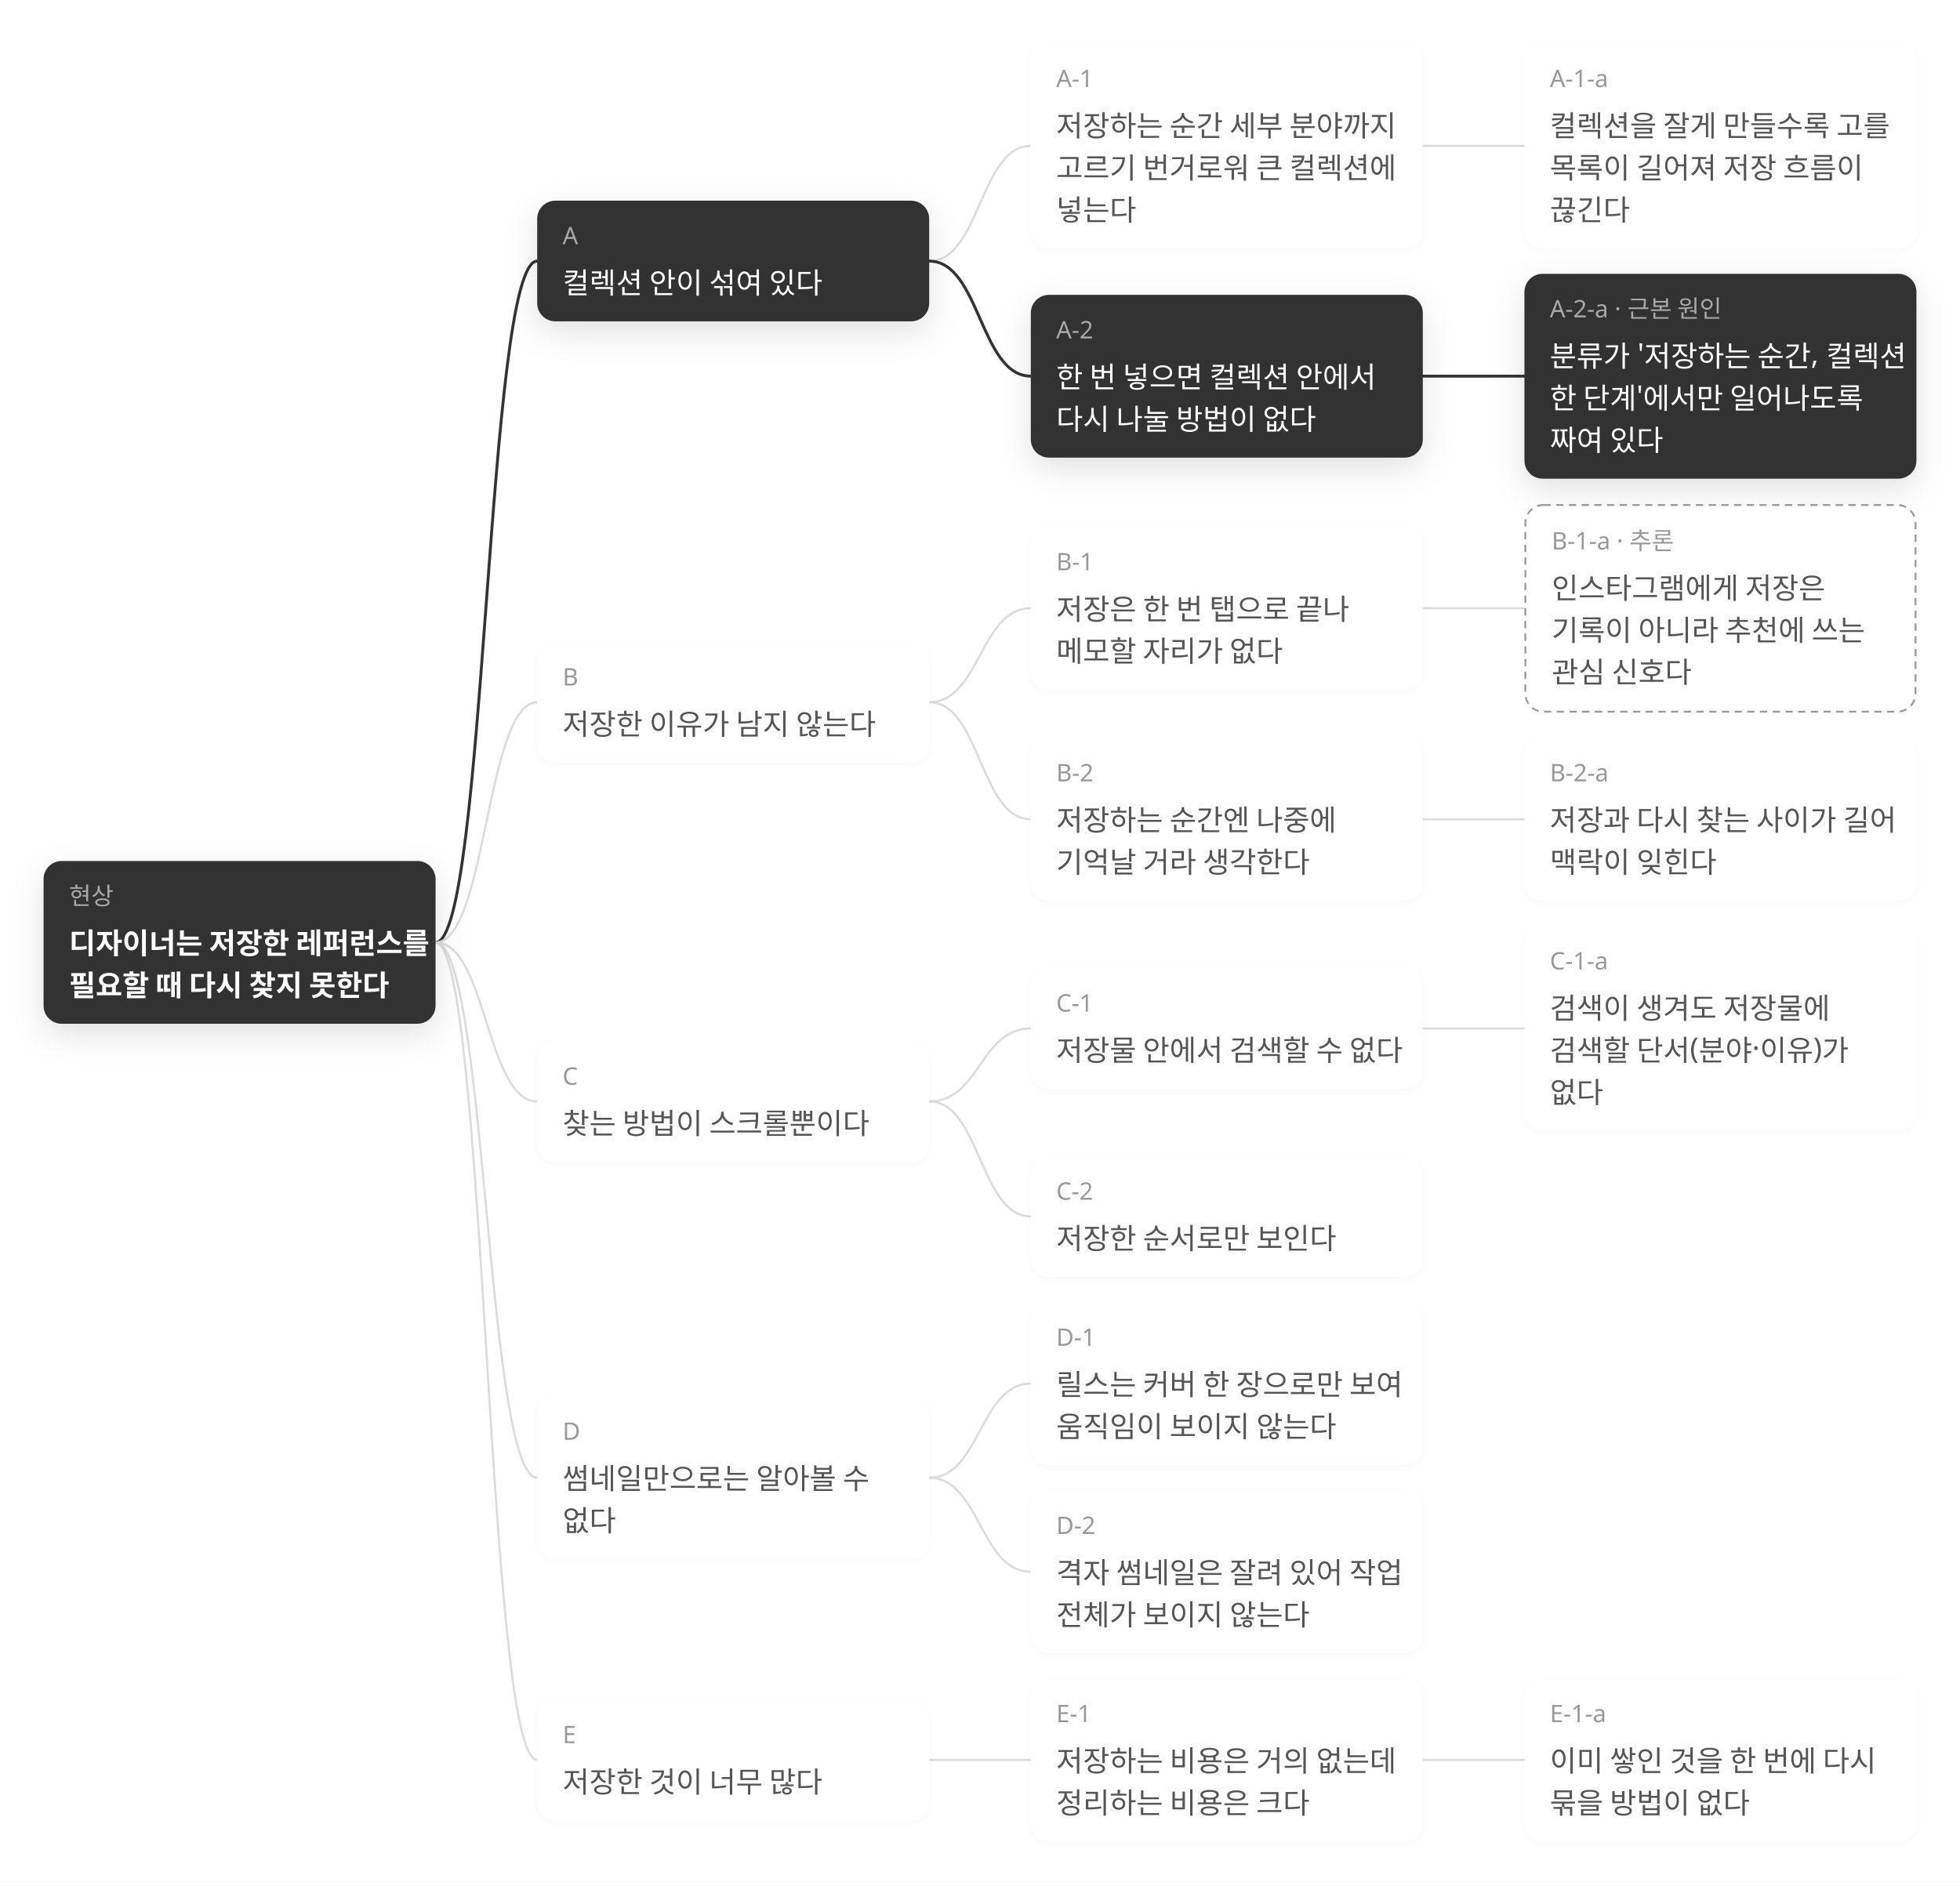
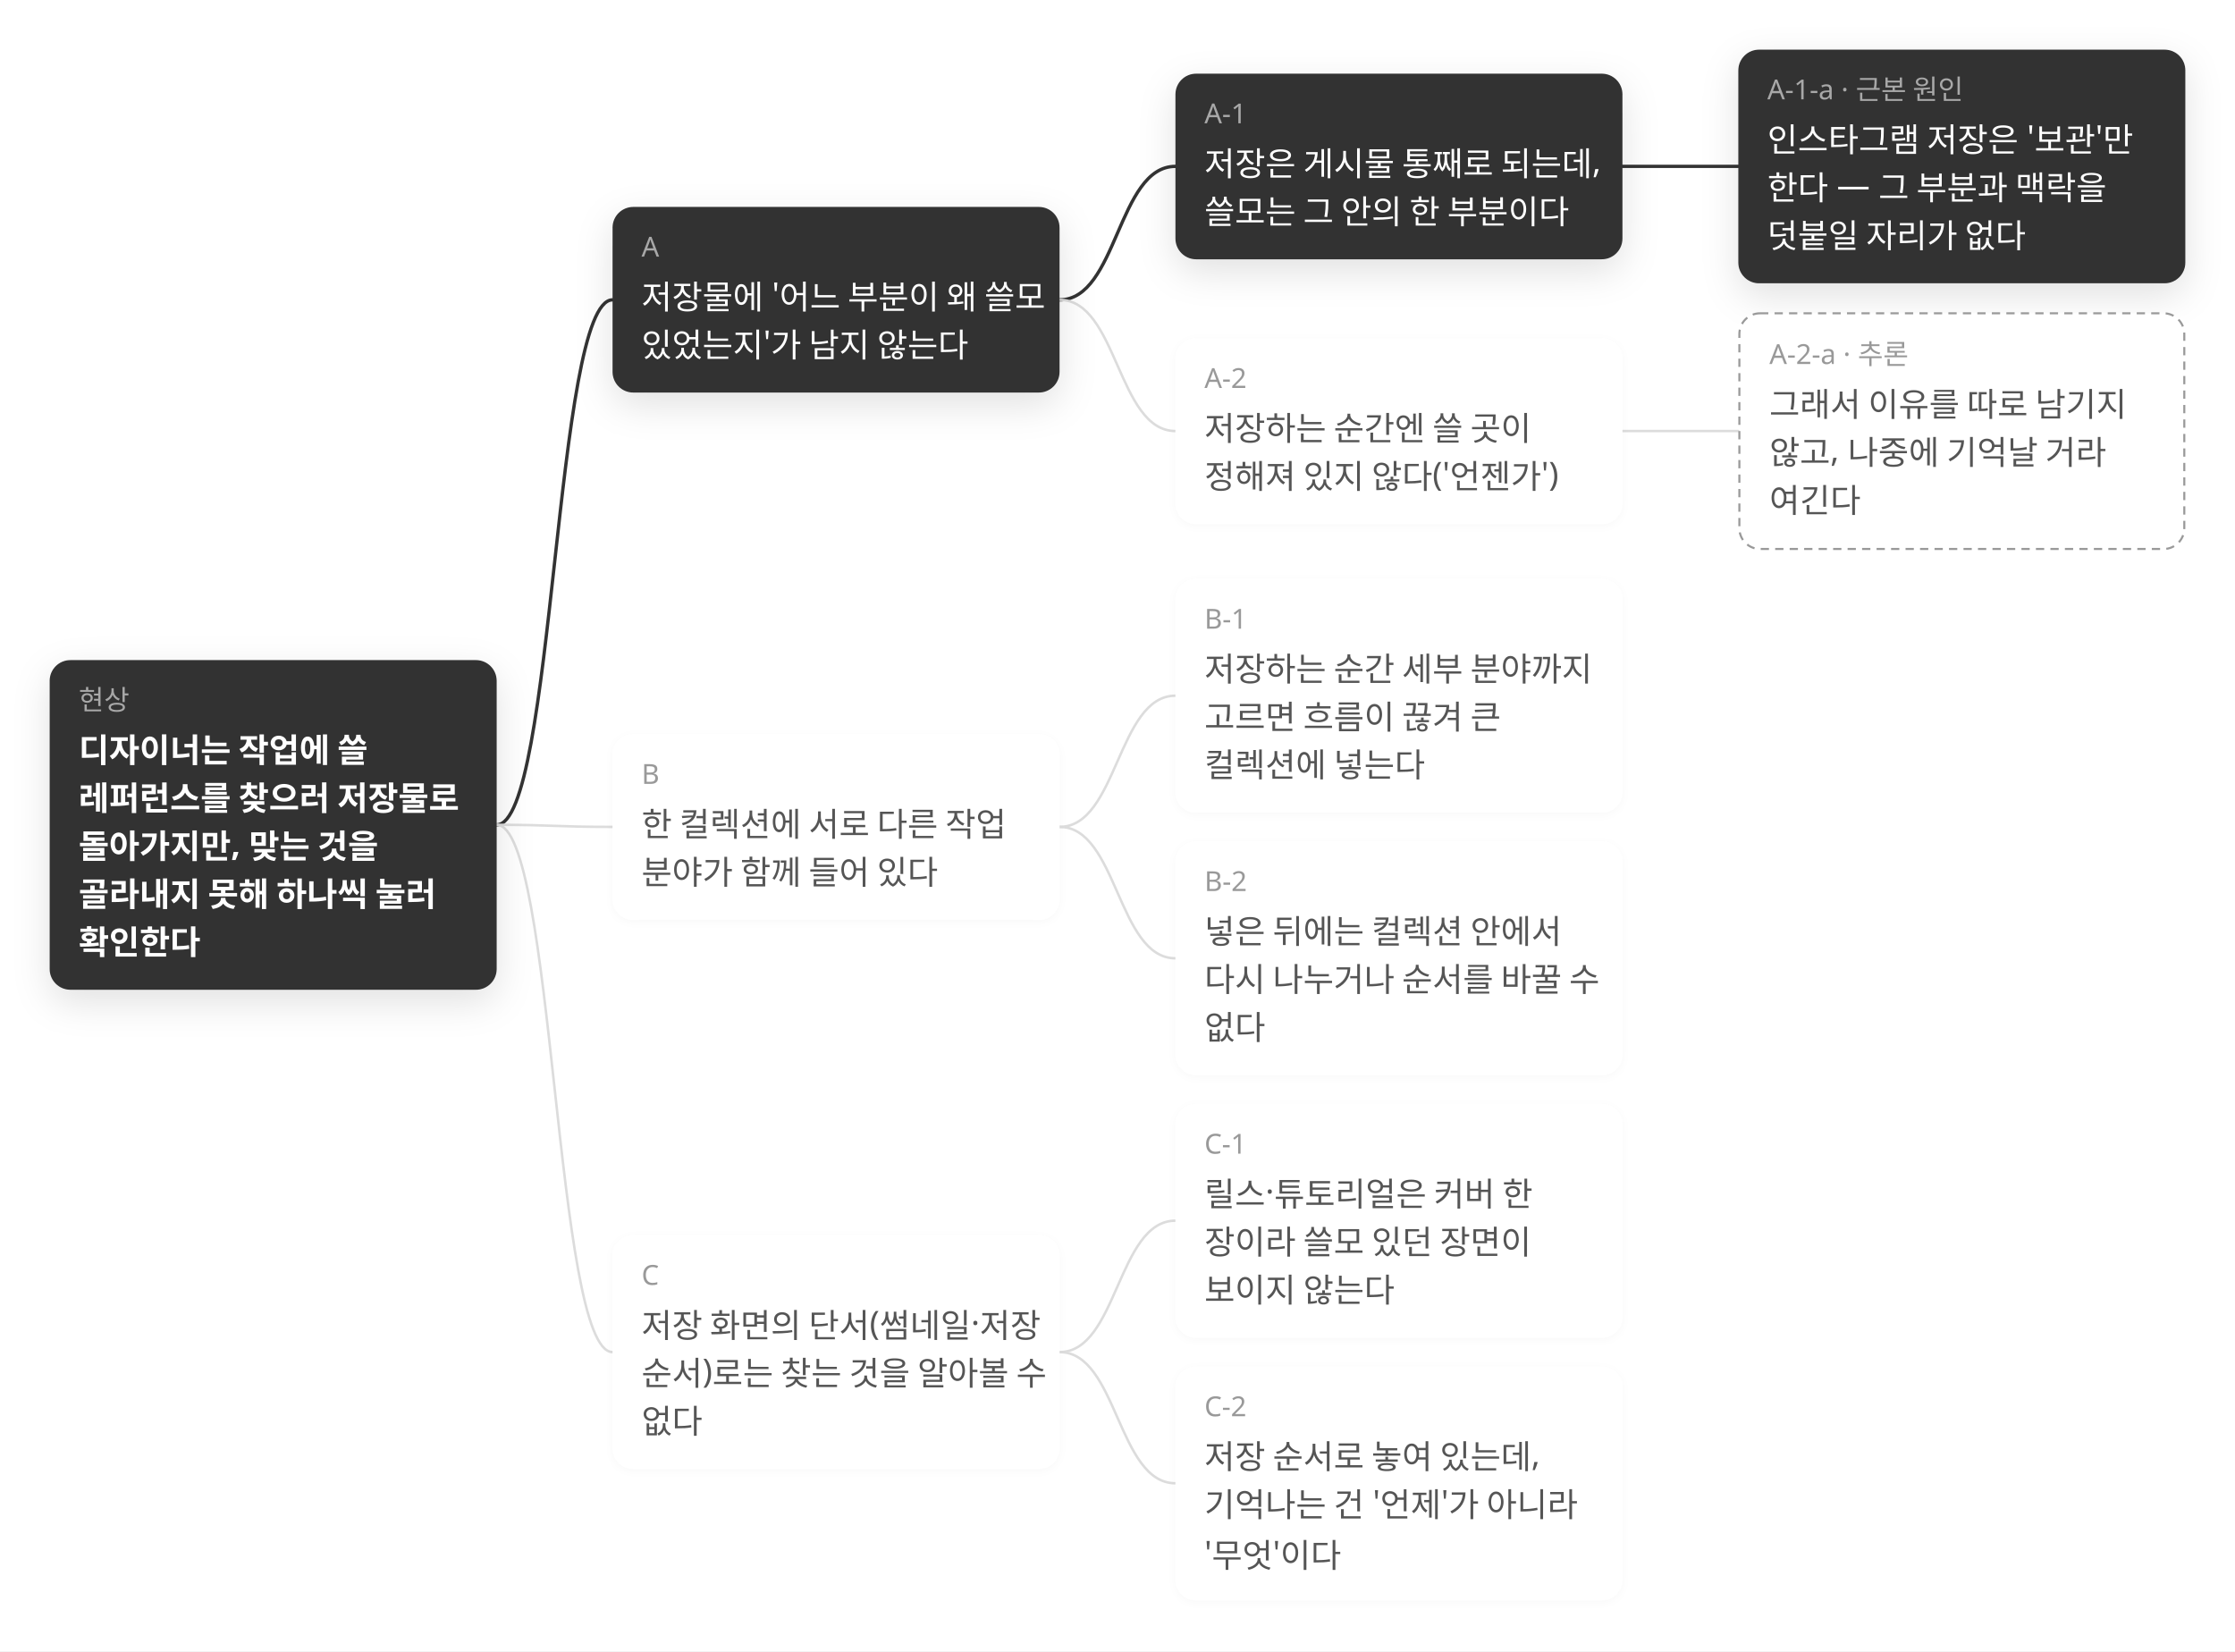
- <svg xmlns="http://www.w3.org/2000/svg" width="1080" height="1039" viewBox="0 0 1080 1039" font-family="Pretendard, 'Pretendard Variable', 'Apple SD Gothic Neo', 'Malgun Gothic', sans-serif">
+ <svg xmlns="http://www.w3.org/2000/svg" width="1080" height="798" viewBox="0 0 1080 798" font-family="Pretendard, 'Pretendard Variable', 'Apple SD Gothic Neo', 'Malgun Gothic', sans-serif">
  <defs>
    <filter id="shadow" x="-20%" y="-30%" width="140%" height="170%">
      <feDropShadow dx="0" dy="6" stdDeviation="9" flood-color="#000" flood-opacity="0.06" />
      <feDropShadow dx="0" dy="1" stdDeviation="2" flood-color="#000" flood-opacity="0.03" />
    </filter>
    <filter id="shadow-dark" x="-20%" y="-30%" width="140%" height="170%">
      <feDropShadow dx="0" dy="6" stdDeviation="9" flood-color="#000" flood-opacity="0.12" />
    </filter>
  </defs>
-   <rect width="1080" height="1039" fill="#ffffff" />
+   <rect width="1080" height="798" fill="#ffffff" />
  <g fill="none" stroke-linecap="round">
-     <path d="M240 519.4 C268 519.4 268 143.9 296 143.9" stroke="#333333" stroke-width="1.6" />
-     <path d="M512 143.9 C540 143.9 540 80.4 568 80.4" stroke="#dcdcdc" stroke-width="1.2" />
-     <path d="M784 80.4 C812 80.4 812 80.4 840 80.4" stroke="#dcdcdc" stroke-width="1.2" />
-     <path d="M512 143.9 C540 143.9 540 207.3 568 207.3" stroke="#333333" stroke-width="1.6" />
-     <path d="M784 207.3 C812 207.3 812 207.3 840 207.3" stroke="#333333" stroke-width="1.6" />
-     <path d="M240 519.4 C268 519.4 268 387 296 387" stroke="#dcdcdc" stroke-width="1.2" />
-     <path d="M512 387 C540 387 540 335.2 568 335.2" stroke="#dcdcdc" stroke-width="1.2" />
-     <path d="M784 335.2 C812 335.2 812 335.2 840 335.2" stroke="#dcdcdc" stroke-width="1.2" />
-     <path d="M512 387 C540 387 540 451.5 568 451.5" stroke="#dcdcdc" stroke-width="1.2" />
-     <path d="M784 451.5 C812 451.5 812 451.5 840 451.5" stroke="#dcdcdc" stroke-width="1.2" />
-     <path d="M240 519.4 C268 519.4 268 607 296 607" stroke="#dcdcdc" stroke-width="1.2" />
-     <path d="M512 607 C540 607 540 566.8 568 566.8" stroke="#dcdcdc" stroke-width="1.2" />
-     <path d="M784 566.8 C812 566.8 812 566.8 840 566.8" stroke="#dcdcdc" stroke-width="1.2" />
-     <path d="M512 607 C540 607 540 670.4 568 670.4" stroke="#dcdcdc" stroke-width="1.2" />
-     <path d="M240 519.4 C268 519.4 268 814.4 296 814.4" stroke="#dcdcdc" stroke-width="1.2" />
-     <path d="M512 814.4 C540 814.4 540 762.5 568 762.5" stroke="#dcdcdc" stroke-width="1.2" />
-     <path d="M512 814.4 C540 814.4 540 866.2 568 866.2" stroke="#dcdcdc" stroke-width="1.2" />
-     <path d="M240 519.4 C268 519.4 268 969.9 296 969.9" stroke="#dcdcdc" stroke-width="1.2" />
-     <path d="M512 969.9 C540 969.9 540 969.9 568 969.9" stroke="#dcdcdc" stroke-width="1.2" />
-     <path d="M784 969.9 C812 969.9 812 969.9 840 969.9" stroke="#dcdcdc" stroke-width="1.2" />
+     <path d="M240 398.6 C268 398.6 268 144.9 296 144.9" stroke="#333333" stroke-width="1.6" />
+     <path d="M512 144.9 C540 144.9 540 80.4 568 80.4" stroke="#333333" stroke-width="1.6" />
+     <path d="M784 80.4 C812 80.4 812 80.4 840 80.4" stroke="#333333" stroke-width="1.6" />
+     <path d="M512 144.9 C540 144.9 540 208.3 568 208.3" stroke="#dcdcdc" stroke-width="1.2" />
+     <path d="M784 208.3 C812 208.3 812 208.3 840 208.3" stroke="#dcdcdc" stroke-width="1.2" />
+     <path d="M240 398.6 C268 398.6 268 399.6 296 399.6" stroke="#dcdcdc" stroke-width="1.2" />
+     <path d="M512 399.6 C540 399.6 540 336.2 568 336.2" stroke="#dcdcdc" stroke-width="1.2" />
+     <path d="M512 399.6 C540 399.6 540 463.1 568 463.1" stroke="#dcdcdc" stroke-width="1.2" />
+     <path d="M240 398.6 C268 398.6 268 653.4 296 653.4" stroke="#dcdcdc" stroke-width="1.2" />
+     <path d="M512 653.4 C540 653.4 540 589.9 568 589.9" stroke="#dcdcdc" stroke-width="1.2" />
+     <path d="M512 653.4 C540 653.4 540 716.8 568 716.8" stroke="#dcdcdc" stroke-width="1.2" />
  </g>
  <g id="현상">
-     <rect x="24" y="474.5" width="216.0" height="89.7" rx="10" fill="#333333" filter="url(#shadow-dark)" />
-     <text x="38" y="498.5" font-size="13.33" fill="#a8a8a8">현상</text>
-     <text x="38" y="525.6" font-size="16.00" font-weight="600" fill="#ffffff">디자이너는 저장한 레퍼런스를</text>
-     <text x="38" y="548.8" font-size="16.00" font-weight="600" fill="#ffffff">필요할 때 다시 찾지 못한다</text>
+     <rect x="24" y="319" width="216" height="159.3" rx="10" fill="#333333" filter="url(#shadow-dark)" />
+     <text x="38" y="343" font-size="13.33" fill="#a8a8a8">현상</text>
+     <text x="38" y="368.3" font-size="16.00" font-weight="600" fill="#ffffff">디자이너는 작업에 쓸</text>
+     <text x="38" y="391.5" font-size="16.00" font-weight="600" fill="#ffffff">레퍼런스를 찾으러 저장물로</text>
+     <text x="38" y="414.7" font-size="16.00" font-weight="600" fill="#ffffff">돌아가지만, 맞는 것을</text>
+     <text x="38" y="437.9" font-size="16.00" font-weight="600" fill="#ffffff">골라내지 못해 하나씩 눌러</text>
+     <text x="38" y="461.1" font-size="16.00" font-weight="600" fill="#ffffff">확인한다</text>
  </g>
  <g id="A">
-     <rect x="296" y="110.6" width="216.0" height="66.5" rx="10" fill="#333333" filter="url(#shadow-dark)" />
-     <text x="310" y="134.6" font-size="13.33" fill="#a8a8a8">A</text>
-     <text x="310" y="161.7" font-size="16.00" font-weight="400" fill="#ffffff">컬렉션 안이 섞여 있다</text>
+     <rect x="296" y="100" width="216" height="89.7" rx="10" fill="#333333" filter="url(#shadow-dark)" />
+     <text x="310" y="124" font-size="13.33" fill="#a8a8a8">A</text>
+     <text x="310" y="149.3" font-size="16.00" font-weight="400" fill="#ffffff">저장물에 '어느 부분이 왜 쓸모</text>
+     <text x="310" y="172.5" font-size="16.00" font-weight="400" fill="#ffffff">있었는지'가 남지 않는다</text>
  </g>
  <g id="A-1">
-     <rect x="568" y="24" width="216.0" height="112.9" rx="10" fill="#ffffff" filter="url(#shadow)" />
-     <text x="582" y="48.0" font-size="13.33" fill="#999999">A-1</text>
-     <text x="582" y="75.1" font-size="16.00" font-weight="400" fill="#555555">저장하는 순간 세부 분야까지</text>
-     <text x="582" y="98.3" font-size="16.00" font-weight="400" fill="#555555">고르기 번거로워 큰 컬렉션에</text>
-     <text x="582" y="121.5" font-size="16.00" font-weight="400" fill="#555555">넣는다</text>
+     <rect x="568" y="35.6" width="216" height="89.7" rx="10" fill="#333333" filter="url(#shadow-dark)" />
+     <text x="582" y="59.6" font-size="13.33" fill="#a8a8a8">A-1</text>
+     <text x="582" y="84.9" font-size="16.00" font-weight="400" fill="#ffffff">저장은 게시물 통째로 되는데,</text>
+     <text x="582" y="108.1" font-size="16.00" font-weight="400" fill="#ffffff">쓸모는 그 안의 한 부분이다</text>
  </g>
  <g id="A-1-a">
-     <rect x="840" y="24" width="216.0" height="112.9" rx="10" fill="#ffffff" filter="url(#shadow)" />
-     <text x="854" y="48.0" font-size="13.33" fill="#999999">A-1-a</text>
-     <text x="854" y="75.1" font-size="16.00" font-weight="400" fill="#555555">컬렉션을 잘게 만들수록 고를</text>
-     <text x="854" y="98.3" font-size="16.00" font-weight="400" fill="#555555">목록이 길어져 저장 흐름이</text>
-     <text x="854" y="121.5" font-size="16.00" font-weight="400" fill="#555555">끊긴다</text>
+     <rect x="840" y="24" width="216" height="112.9" rx="10" fill="#333333" filter="url(#shadow-dark)" />
+     <text x="854" y="48" font-size="13.33" fill="#a8a8a8">A-1-a · 근본 원인</text>
+     <text x="854" y="73.3" font-size="16.00" font-weight="400" fill="#ffffff">인스타그램 저장은 '보관'만</text>
+     <text x="854" y="96.5" font-size="16.00" font-weight="400" fill="#ffffff">한다 — 그 부분과 맥락을</text>
+     <text x="854" y="119.7" font-size="16.00" font-weight="400" fill="#ffffff">덧붙일 자리가 없다</text>
  </g>
  <g id="A-2">
-     <rect x="568" y="162.5" width="216.0" height="89.7" rx="10" fill="#333333" filter="url(#shadow-dark)" />
-     <text x="582" y="186.5" font-size="13.33" fill="#a8a8a8">A-2</text>
-     <text x="582" y="213.6" font-size="16.00" font-weight="400" fill="#ffffff">한 번 넣으면 컬렉션 안에서</text>
-     <text x="582" y="236.8" font-size="16.00" font-weight="400" fill="#ffffff">다시 나눌 방법이 없다</text>
+     <rect x="568" y="163.5" width="216" height="89.7" rx="10" fill="#ffffff" filter="url(#shadow)" />
+     <text x="582" y="187.5" font-size="13.33" fill="#999999">A-2</text>
+     <text x="582" y="212.8" font-size="16.00" font-weight="400" fill="#555555">저장하는 순간엔 쓸 곳이</text>
+     <text x="582" y="236" font-size="16.00" font-weight="400" fill="#555555">정해져 있지 않다('언젠가')</text>
  </g>
  <g id="A-2-a">
-     <rect x="840" y="150.9" width="216.0" height="112.9" rx="10" fill="#333333" filter="url(#shadow-dark)" />
-     <text x="854" y="174.9" font-size="13.33" fill="#a8a8a8">A-2-a · 근본 원인</text>
-     <text x="854" y="202.0" font-size="16.00" font-weight="400" fill="#ffffff">분류가 '저장하는 순간, 컬렉션</text>
-     <text x="854" y="225.2" font-size="16.00" font-weight="400" fill="#ffffff">한 단계'에서만 일어나도록</text>
-     <text x="854" y="248.4" font-size="16.00" font-weight="400" fill="#ffffff">짜여 있다</text>
+     <rect x="840.5" y="151.4" width="215" height="113.9" rx="10" fill="#ffffff" stroke="#999999" stroke-dasharray="4 3" />
+     <text x="855" y="175.9" font-size="13.33" fill="#999999">A-2-a · 추론</text>
+     <text x="855" y="201.2" font-size="16.00" font-weight="400" fill="#555555">그래서 이유를 따로 남기지</text>
+     <text x="855" y="224.4" font-size="16.00" font-weight="400" fill="#555555">않고, 나중에 기억날 거라</text>
+     <text x="855" y="247.6" font-size="16.00" font-weight="400" fill="#555555">여긴다</text>
  </g>
  <g id="B">
-     <rect x="296" y="353.8" width="216.0" height="66.5" rx="10" fill="#ffffff" filter="url(#shadow)" />
-     <text x="310" y="377.8" font-size="13.33" fill="#999999">B</text>
-     <text x="310" y="404.9" font-size="16.00" font-weight="400" fill="#555555">저장한 이유가 남지 않는다</text>
+     <rect x="296" y="354.8" width="216" height="89.7" rx="10" fill="#ffffff" filter="url(#shadow)" />
+     <text x="310" y="378.8" font-size="13.33" fill="#999999">B</text>
+     <text x="310" y="404.1" font-size="16.00" font-weight="400" fill="#555555">한 컬렉션에 서로 다른 작업</text>
+     <text x="310" y="427.3" font-size="16.00" font-weight="400" fill="#555555">분야가 함께 들어 있다</text>
  </g>
  <g id="B-1">
-     <rect x="568" y="290.3" width="216.0" height="89.7" rx="10" fill="#ffffff" filter="url(#shadow)" />
-     <text x="582" y="314.3" font-size="13.33" fill="#999999">B-1</text>
-     <text x="582" y="341.5" font-size="16.00" font-weight="400" fill="#555555">저장은 한 번 탭으로 끝나</text>
-     <text x="582" y="364.6" font-size="16.00" font-weight="400" fill="#555555">메모할 자리가 없다</text>
-   </g>
-   <g id="B-1-a">
-     <rect x="840.5" y="278.3" width="215.0" height="113.9" rx="10" fill="#ffffff" stroke="#999999" stroke-dasharray="4 3" />
-     <text x="855" y="302.8" font-size="13.33" fill="#999999">B-1-a · 추론</text>
-     <text x="855" y="329.9" font-size="16.00" font-weight="400" fill="#555555">인스타그램에게 저장은</text>
-     <text x="855" y="353.1" font-size="16.00" font-weight="400" fill="#555555">기록이 아니라 추천에 쓰는</text>
-     <text x="855" y="376.2" font-size="16.00" font-weight="400" fill="#555555">관심 신호다</text>
+     <rect x="568" y="279.8" width="216" height="112.9" rx="10" fill="#ffffff" filter="url(#shadow)" />
+     <text x="582" y="303.8" font-size="13.33" fill="#999999">B-1</text>
+     <text x="582" y="329.1" font-size="16.00" font-weight="400" fill="#555555">저장하는 순간 세부 분야까지</text>
+     <text x="582" y="352.3" font-size="16.00" font-weight="400" fill="#555555">고르면 흐름이 끊겨 큰</text>
+     <text x="582" y="375.4" font-size="16.00" font-weight="400" fill="#555555">컬렉션에 넣는다</text>
  </g>
  <g id="B-2">
-     <rect x="568" y="406.6" width="216.0" height="89.7" rx="10" fill="#ffffff" filter="url(#shadow)" />
+     <rect x="568" y="406.6" width="216" height="112.9" rx="10" fill="#ffffff" filter="url(#shadow)" />
    <text x="582" y="430.6" font-size="13.33" fill="#999999">B-2</text>
-     <text x="582" y="457.7" font-size="16.00" font-weight="400" fill="#555555">저장하는 순간엔 나중에</text>
-     <text x="582" y="480.9" font-size="16.00" font-weight="400" fill="#555555">기억날 거라 생각한다</text>
-   </g>
-   <g id="B-2-a">
-     <rect x="840" y="406.6" width="216.0" height="89.7" rx="10" fill="#ffffff" filter="url(#shadow)" />
-     <text x="854" y="430.6" font-size="13.33" fill="#999999">B-2-a</text>
-     <text x="854" y="457.7" font-size="16.00" font-weight="400" fill="#555555">저장과 다시 찾는 사이가 길어</text>
-     <text x="854" y="480.9" font-size="16.00" font-weight="400" fill="#555555">맥락이 잊힌다</text>
+     <text x="582" y="455.9" font-size="16.00" font-weight="400" fill="#555555">넣은 뒤에는 컬렉션 안에서</text>
+     <text x="582" y="479.1" font-size="16.00" font-weight="400" fill="#555555">다시 나누거나 순서를 바꿀 수</text>
+     <text x="582" y="502.3" font-size="16.00" font-weight="400" fill="#555555">없다</text>
  </g>
  <g id="C">
-     <rect x="296" y="573.8" width="216.0" height="66.5" rx="10" fill="#ffffff" filter="url(#shadow)" />
-     <text x="310" y="597.8" font-size="13.33" fill="#999999">C</text>
-     <text x="310" y="624.9" font-size="16.00" font-weight="400" fill="#555555">찾는 방법이 스크롤뿐이다</text>
+     <rect x="296" y="596.9" width="216" height="112.9" rx="10" fill="#ffffff" filter="url(#shadow)" />
+     <text x="310" y="620.9" font-size="13.33" fill="#999999">C</text>
+     <text x="310" y="646.3" font-size="16.00" font-weight="400" fill="#555555">저장 화면의 단서(썸네일·저장</text>
+     <text x="310" y="669.4" font-size="16.00" font-weight="400" fill="#555555">순서)로는 찾는 것을 알아볼 수</text>
+     <text x="310" y="692.6" font-size="16.00" font-weight="400" fill="#555555">없다</text>
  </g>
  <g id="C-1">
-     <rect x="568" y="533.5" width="216.0" height="66.5" rx="10" fill="#ffffff" filter="url(#shadow)" />
+     <rect x="568" y="533.5" width="216" height="112.9" rx="10" fill="#ffffff" filter="url(#shadow)" />
    <text x="582" y="557.5" font-size="13.33" fill="#999999">C-1</text>
-     <text x="582" y="584.6" font-size="16.00" font-weight="400" fill="#555555">저장물 안에서 검색할 수 없다</text>
-   </g>
-   <g id="C-1-a">
-     <rect x="840" y="510.3" width="216.0" height="112.9" rx="10" fill="#ffffff" filter="url(#shadow)" />
-     <text x="854" y="534.3" font-size="13.33" fill="#999999">C-1-a</text>
-     <text x="854" y="561.4" font-size="16.00" font-weight="400" fill="#555555">검색이 생겨도 저장물에</text>
-     <text x="854" y="584.6" font-size="16.00" font-weight="400" fill="#555555">검색할 단서(분야·이유)가</text>
-     <text x="854" y="607.8" font-size="16.00" font-weight="400" fill="#555555">없다</text>
+     <text x="582" y="582.8" font-size="16.00" font-weight="400" fill="#555555">릴스·튜토리얼은 커버 한</text>
+     <text x="582" y="606" font-size="16.00" font-weight="400" fill="#555555">장이라 쓸모 있던 장면이</text>
+     <text x="582" y="629.2" font-size="16.00" font-weight="400" fill="#555555">보이지 않는다</text>
  </g>
  <g id="C-2">
-     <rect x="568" y="637.2" width="216.0" height="66.5" rx="10" fill="#ffffff" filter="url(#shadow)" />
-     <text x="582" y="661.2" font-size="13.33" fill="#999999">C-2</text>
-     <text x="582" y="688.3" font-size="16.00" font-weight="400" fill="#555555">저장한 순서로만 보인다</text>
-   </g>
-   <g id="D">
-     <rect x="296" y="769.5" width="216.0" height="89.7" rx="10" fill="#ffffff" filter="url(#shadow)" />
-     <text x="310" y="793.5" font-size="13.33" fill="#999999">D</text>
-     <text x="310" y="820.6" font-size="16.00" font-weight="400" fill="#555555">썸네일만으로는 알아볼 수</text>
-     <text x="310" y="843.8" font-size="16.00" font-weight="400" fill="#555555">없다</text>
-   </g>
-   <g id="D-1">
-     <rect x="568" y="717.7" width="216.0" height="89.7" rx="10" fill="#ffffff" filter="url(#shadow)" />
-     <text x="582" y="741.7" font-size="13.33" fill="#999999">D-1</text>
-     <text x="582" y="768.8" font-size="16.00" font-weight="400" fill="#555555">릴스는 커버 한 장으로만 보여</text>
-     <text x="582" y="792.0" font-size="16.00" font-weight="400" fill="#555555">움직임이 보이지 않는다</text>
-   </g>
-   <g id="D-2">
-     <rect x="568" y="821.4" width="216.0" height="89.7" rx="10" fill="#ffffff" filter="url(#shadow)" />
-     <text x="582" y="845.4" font-size="13.33" fill="#999999">D-2</text>
-     <text x="582" y="872.5" font-size="16.00" font-weight="400" fill="#555555">격자 썸네일은 잘려 있어 작업</text>
-     <text x="582" y="895.7" font-size="16.00" font-weight="400" fill="#555555">전체가 보이지 않는다</text>
-   </g>
-   <g id="E">
-     <rect x="296" y="936.7" width="216.0" height="66.5" rx="10" fill="#ffffff" filter="url(#shadow)" />
-     <text x="310" y="960.7" font-size="13.33" fill="#999999">E</text>
-     <text x="310" y="987.8" font-size="16.00" font-weight="400" fill="#555555">저장한 것이 너무 많다</text>
-   </g>
-   <g id="E-1">
-     <rect x="568" y="925.1" width="216.0" height="89.7" rx="10" fill="#ffffff" filter="url(#shadow)" />
-     <text x="582" y="949.1" font-size="13.33" fill="#999999">E-1</text>
-     <text x="582" y="976.2" font-size="16.00" font-weight="400" fill="#555555">저장하는 비용은 거의 없는데</text>
-     <text x="582" y="999.4" font-size="16.00" font-weight="400" fill="#555555">정리하는 비용은 크다</text>
-   </g>
-   <g id="E-1-a">
-     <rect x="840" y="925.1" width="216.0" height="89.7" rx="10" fill="#ffffff" filter="url(#shadow)" />
-     <text x="854" y="949.1" font-size="13.33" fill="#999999">E-1-a</text>
-     <text x="854" y="976.2" font-size="16.00" font-weight="400" fill="#555555">이미 쌓인 것을 한 번에 다시</text>
-     <text x="854" y="999.4" font-size="16.00" font-weight="400" fill="#555555">묶을 방법이 없다</text>
+     <rect x="568" y="660.4" width="216" height="112.9" rx="10" fill="#ffffff" filter="url(#shadow)" />
+     <text x="582" y="684.4" font-size="13.33" fill="#999999">C-2</text>
+     <text x="582" y="709.7" font-size="16.00" font-weight="400" fill="#555555">저장 순서로 놓여 있는데,</text>
+     <text x="582" y="732.9" font-size="16.00" font-weight="400" fill="#555555">기억나는 건 '언제'가 아니라</text>
+     <text x="582" y="756.1" font-size="16.00" font-weight="400" fill="#555555">'무엇'이다</text>
  </g>
</svg>
